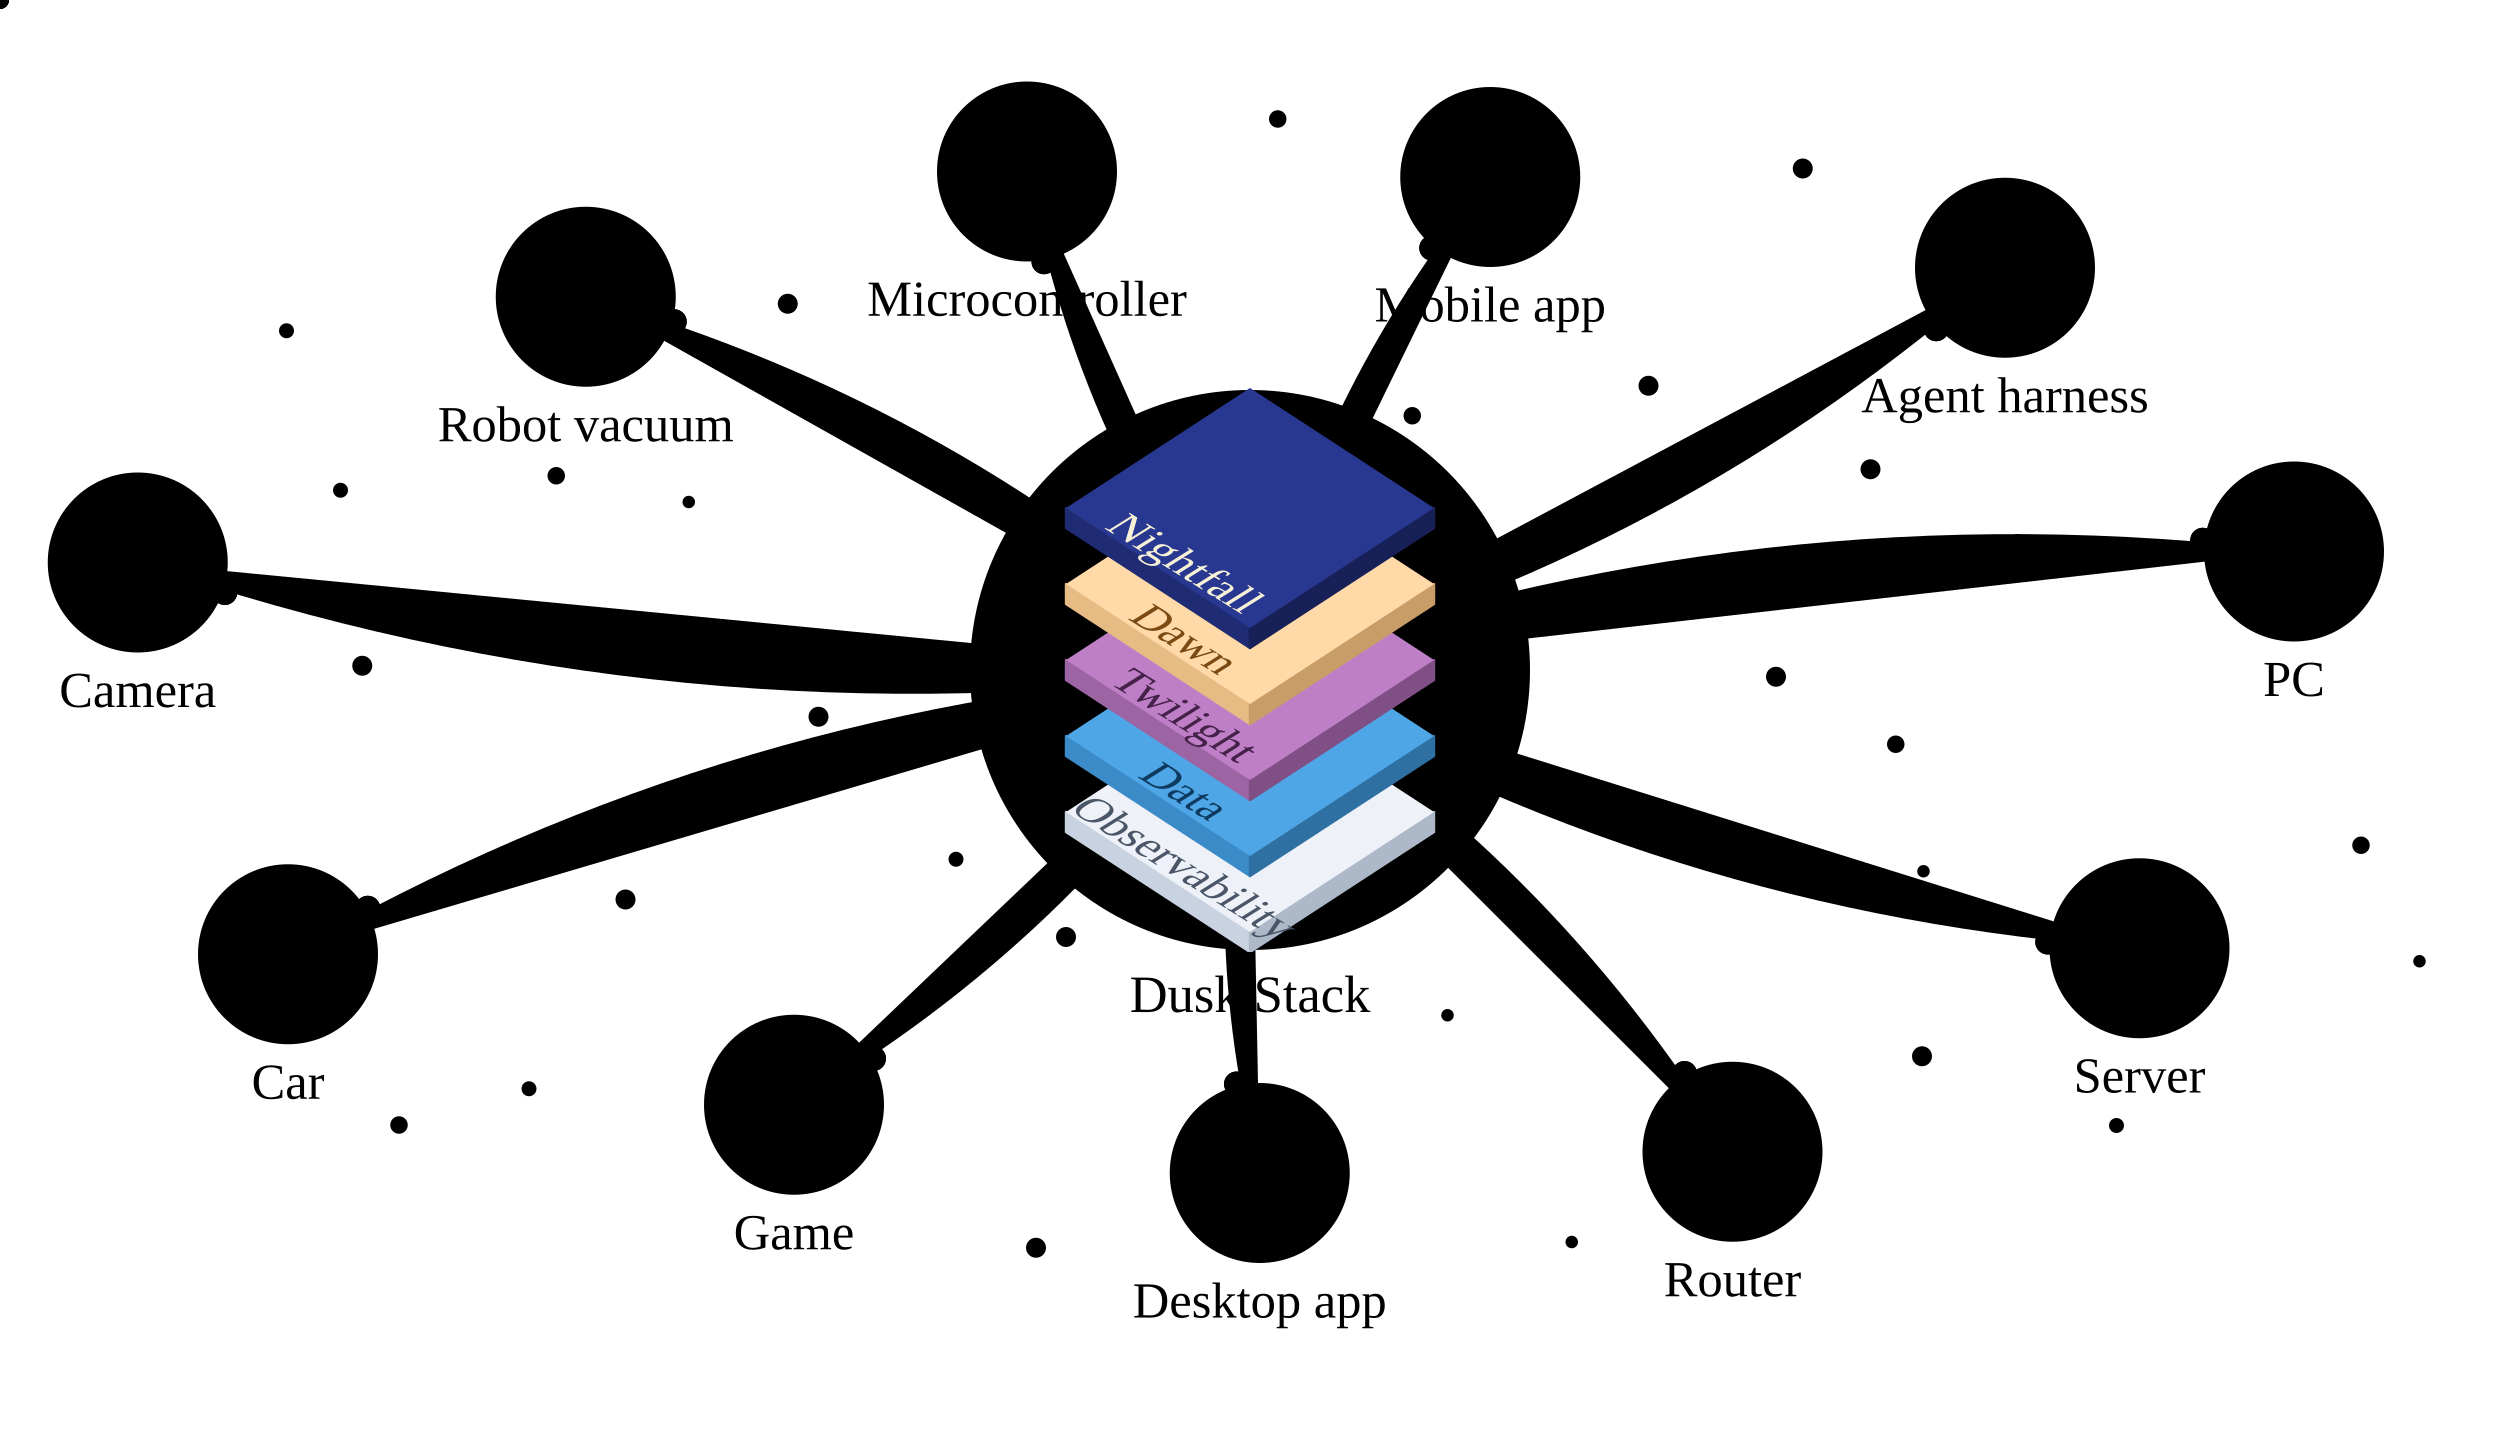
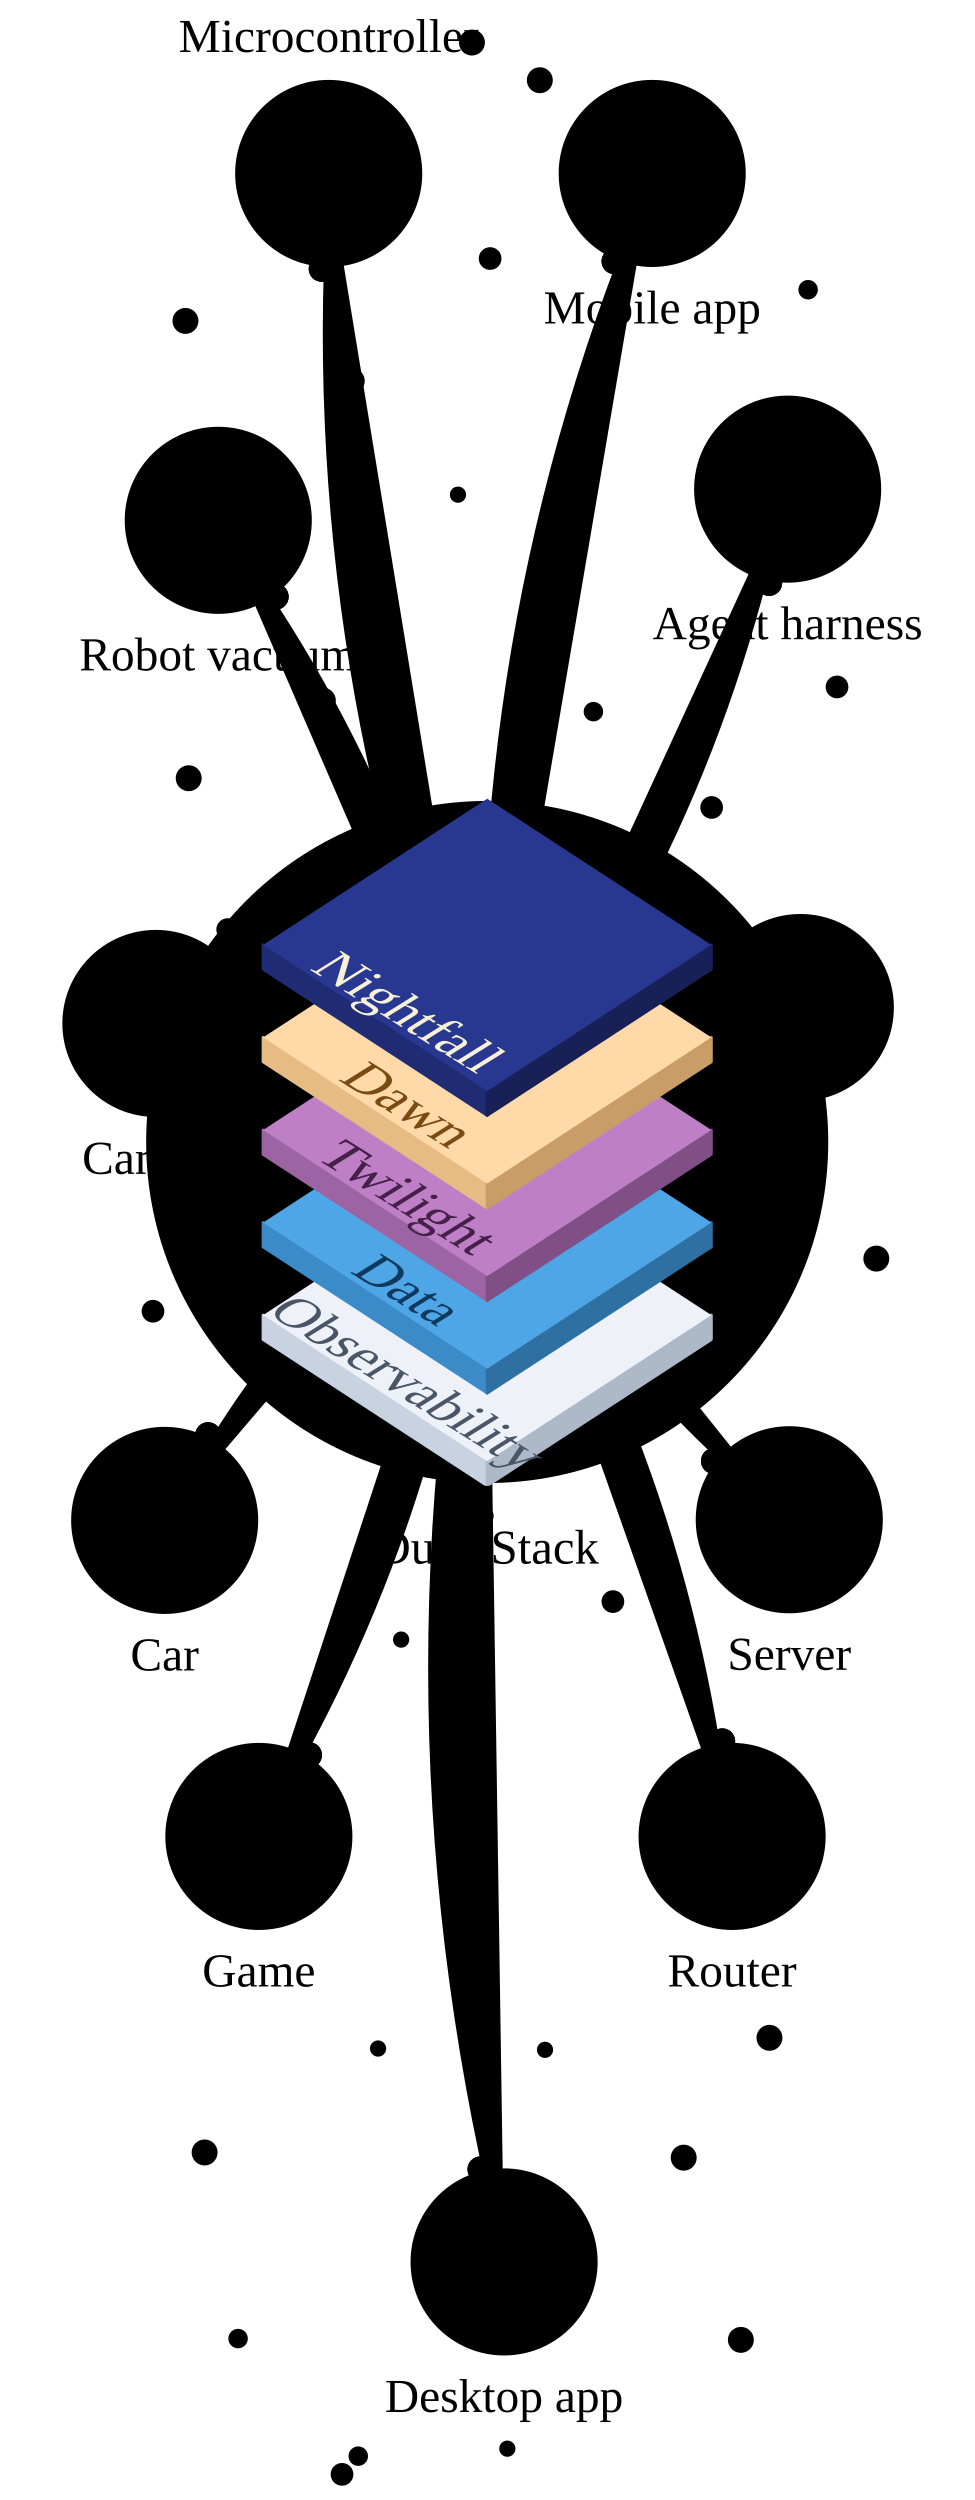
- <svg xmlns="http://www.w3.org/2000/svg" class="dusk-fleet__network dusk-fleet__network--wide" viewBox="0 0 1000 576" role="img" aria-labelledby="dusk-fleet-title">
+ <svg xmlns="http://www.w3.org/2000/svg" class="dusk-fleet__network dusk-fleet__network--narrow" viewBox="0 117.2 300 769.7" role="img" aria-labelledby="dusk-fleet-title-narrow">
  <defs>
-     <symbol id="dusk-glyph-microcontroller" viewBox="-24 -24 48 48">
+     <symbol id="dusk-glyph-microcontroller-narrow" viewBox="-24 -24 48 48">
      <rect x="-13" y="-13" width="26" height="26" rx="3" />
      <rect x="-6" y="-6" width="12" height="12" rx="1.5" />
      <path d="M-8 -13v-5M0 -13v-5M8 -13v-5M-8 13v5M0 13v5M8 13v5M-13 -8h-5M-13 0h-5M-13 8h-5M13 -8h5M13 0h5M13 8h5" />
    </symbol>
-     <symbol id="dusk-glyph-phone" viewBox="-24 -24 48 48">
+     <symbol id="dusk-glyph-phone-narrow" viewBox="-24 -24 48 48">
      <rect x="-10" y="-18" width="20" height="36" rx="4" />
      <path d="M-3 13h6" />
    </symbol>
-     <symbol id="dusk-glyph-laptop" viewBox="-24 -24 48 48">
+     <symbol id="dusk-glyph-laptop-narrow" viewBox="-24 -24 48 48">
      <rect x="-15" y="-13" width="30" height="20" rx="2" />
      <path d="M-21 11h42l-3 5h-36z" />
    </symbol>
-     <symbol id="dusk-glyph-server" viewBox="-24 -24 48 48">
+     <symbol id="dusk-glyph-server-narrow" viewBox="-24 -24 48 48">
      <rect x="-16" y="-17" width="32" height="10" rx="2" />
      <rect x="-16" y="-5" width="32" height="10" rx="2" />
      <rect x="-16" y="7" width="32" height="10" rx="2" />
      <path d="M-10 -12h4M-10 0h4M-10 12h4" />
    </symbol>
-     <symbol id="dusk-glyph-router" viewBox="-24 -24 48 48">
+     <symbol id="dusk-glyph-router-narrow" viewBox="-24 -24 48 48">
      <rect x="-18" y="1" width="36" height="12" rx="3" />
      <path d="M-10 1l-5-14M10 1l5-14M-11 7h2M-5 7h2M1 7h2" />
    </symbol>
-     <symbol id="dusk-glyph-desktop" viewBox="-24 -24 48 48">
+     <symbol id="dusk-glyph-desktop-narrow" viewBox="-24 -24 48 48">
      <rect x="-18" y="-16" width="36" height="24" rx="2" />
      <path d="M0 8v6M-8 16h16" />
    </symbol>
-     <symbol id="dusk-glyph-camera" viewBox="-24 -24 48 48">
+     <symbol id="dusk-glyph-camera-narrow" viewBox="-24 -24 48 48">
      <rect x="-17" y="-11" width="26" height="16" rx="3" />
      <path d="M9 -6l9-4v14l-9-4" />
      <path d="M-10 5l-3 10h10" />
    </symbol>
-     <symbol id="dusk-glyph-robot-vacuum" viewBox="-24 -24 48 48">
+     <symbol id="dusk-glyph-robot-vacuum-narrow" viewBox="-24 -24 48 48">
      <circle r="17" />
      <circle r="5" />
      <path d="M-12 -8a14 14 0 0 1 24 0" />
    </symbol>
-     <symbol id="dusk-glyph-car" viewBox="-24 -24 48 48">
+     <symbol id="dusk-glyph-car-narrow" viewBox="-24 -24 48 48">
      <path d="M-19 6v-6l5-9h22l7 9h4v6z" />
      <circle cx="-10" cy="8" r="4" />
      <circle cx="11" cy="8" r="4" />
    </symbol>
-     <symbol id="dusk-glyph-agent-harness" viewBox="-24 -24 48 48">
+     <symbol id="dusk-glyph-agent-harness-narrow" viewBox="-24 -24 48 48">
      <rect x="-15" y="-9" width="30" height="24" rx="5" />
      <circle cx="-6" cy="2" r="2.2" />
      <circle cx="6" cy="2" r="2.2" />
      <path d="M-5 9h10M0 -9v-6" />
      <circle cy="-17" r="2" />
    </symbol>
-     <symbol id="dusk-glyph-game" viewBox="-24 -24 48 48">
+     <symbol id="dusk-glyph-game-narrow" viewBox="-24 -24 48 48">
      <rect x="-19" y="-9" width="38" height="18" rx="9" />
      <path d="M-12 0h8M-8 -4v8" />
      <circle cx="9" cy="-2.5" r="1.8" />
      <circle cx="14" cy="2.5" r="1.8" />
    </symbol>
-     <symbol id="dusk-glyph-stack" viewBox="-50 -70.5 100 141">
+     <symbol id="dusk-glyph-stack-narrow" viewBox="-50 -70.5 100 141">
      <polygon fill="#c9d2e0" stroke="#c9d2e0" stroke-width="0.6" stroke-linejoin="round" points="-46,35.5 0,65.5 0,70.5 -46,40.5" />
      <polygon fill="#adb8c9" stroke="#adb8c9" stroke-width="0.6" stroke-linejoin="round" points="0,65.5 46,35.5 46,40.5 0,70.5" />
      <polygon fill="#eef2f8" points="0,5.5 46,35.5 0,65.5 -46,35.5" />
      <text class="dusk-fleet__hub-print" fill="#4a5668" text-anchor="middle" transform="matrix(0.8 0.5 -0.8 0.5 -19.3 51.3)">
        Observability
      </text>
      <polygon fill="#3b8bc8" stroke="#3b8bc8" stroke-width="0.6" stroke-linejoin="round" points="-46,16.5 0,46.5 0,51.5 -46,21.5" />
      <polygon fill="#2f70a3" stroke="#2f70a3" stroke-width="0.6" stroke-linejoin="round" points="0,46.5 46,16.5 46,21.5 0,51.5" />
      <polygon fill="#4ea6e6" points="0,-13.5 46,16.5 0,46.5 -46,16.5" />
      <text class="dusk-fleet__hub-print" fill="#0d3a5e" text-anchor="middle" transform="matrix(0.8 0.5 -0.8 0.5 -19.3 32.3)">
        Data
      </text>
      <polygon fill="#9d64a4" stroke="#9d64a4" stroke-width="0.6" stroke-linejoin="round" points="-46,-2.5 0,27.5 0,32.5 -46,2.5" />
      <polygon fill="#7f4f85" stroke="#7f4f85" stroke-width="0.6" stroke-linejoin="round" points="0,27.5 46,-2.5 46,2.5 0,32.5" />
      <polygon fill="#bf7fc6" points="0,-32.5 46,-2.5 0,27.5 -46,-2.5" />
      <text class="dusk-fleet__hub-print" fill="#45214a" text-anchor="middle" transform="matrix(0.8 0.5 -0.8 0.5 -19.3 13.3)">
        Twilight
      </text>
      <polygon fill="#e7bb84" stroke="#e7bb84" stroke-width="0.6" stroke-linejoin="round" points="-46,-21.5 0,8.5 0,13.5 -46,-16.5" />
      <polygon fill="#c99d68" stroke="#c99d68" stroke-width="0.6" stroke-linejoin="round" points="0,8.5 46,-21.5 46,-16.5 0,13.5" />
      <polygon fill="#ffd9a8" points="0,-51.5 46,-21.5 0,8.5 -46,-21.5" />
      <text class="dusk-fleet__hub-print" fill="#7a4a12" text-anchor="middle" transform="matrix(0.8 0.5 -0.8 0.5 -19.3 -5.7)">
        Dawn
      </text>
      <polygon fill="#1f2b72" stroke="#1f2b72" stroke-width="0.6" stroke-linejoin="round" points="-46,-40.5 0,-10.5 0,-5.5 -46,-35.5" />
      <polygon fill="#172057" stroke="#172057" stroke-width="0.6" stroke-linejoin="round" points="0,-10.5 46,-40.5 46,-35.5 0,-5.5" />
      <polygon fill="#28378f" points="0,-70.5 46,-40.5 0,-10.5 -46,-40.5" />
      <text class="dusk-fleet__hub-print" fill="#f7f1d8" text-anchor="middle" transform="matrix(0.8 0.5 -0.8 0.5 -19.3 -24.7)">
        Nightfall
      </text>
    </symbol>
  </defs>
-   <circle class="dusk-fleet__hub-glow" cx="500" cy="268" r="112" />
+   <circle class="dusk-fleet__hub-glow" cx="150" cy="468.8" r="105" />
  <g class="dusk-fleet__tiny">
-     <path class="dusk-fleet__link dusk-fleet__link--faint" id="dusk-tiny-0" d="M500 268L579 406.1" />
-     <path class="dusk-fleet__link dusk-fleet__link--faint" id="dusk-tiny-1" d="M500 268L114.6 132.3" />
-     <path class="dusk-fleet__link dusk-fleet__link--faint" id="dusk-tiny-2" d="M500 268L659.4 154.3" />
-     <path class="dusk-fleet__link dusk-fleet__link--faint" id="dusk-tiny-3" d="M500 268L768.8 422.5" />
-     <path class="dusk-fleet__link dusk-fleet__link--faint" id="dusk-tiny-4" d="M500 268L846.6 450.2" />
-     <path class="dusk-fleet__link dusk-fleet__link--faint" id="dusk-tiny-5" d="M500 268L967.8 384.5" />
-     <path class="dusk-fleet__link dusk-fleet__link--faint" id="dusk-tiny-6" d="M500 268L382.4 343.7" />
-     <path class="dusk-fleet__link dusk-fleet__link--faint" id="dusk-tiny-7" d="M500 268L721.1 67.4" />
-     <path class="dusk-fleet__link dusk-fleet__link--faint" id="dusk-tiny-8" d="M500 268L144.9 266.3" />
-     <path class="dusk-fleet__link dusk-fleet__link--faint" id="dusk-tiny-9" d="M500 268L136.2 196.1" />
-     <path class="dusk-fleet__link dusk-fleet__link--faint" id="dusk-tiny-10" d="M500 268L222.5 190.3" />
-     <path class="dusk-fleet__link dusk-fleet__link--faint" id="dusk-tiny-11" d="M500 268L633 387.1" />
-     <path class="dusk-fleet__link dusk-fleet__link--faint" id="dusk-tiny-12" d="M500 268L159.6 450" />
-     <path class="dusk-fleet__link dusk-fleet__link--faint" id="dusk-tiny-13" d="M500 268L758.3 297.7" />
-     <path class="dusk-fleet__link dusk-fleet__link--faint" id="dusk-tiny-14" d="M500 268L748.2 187.7" />
-     <path class="dusk-fleet__link dusk-fleet__link--faint" id="dusk-tiny-15" d="M500 268L769.4 348.5" />
-     <path class="dusk-fleet__link dusk-fleet__link--faint" id="dusk-tiny-16" d="M500 268L944.4 338.1" />
-     <path class="dusk-fleet__link dusk-fleet__link--faint" id="dusk-tiny-17" d="M500 268L564.9 166.3" />
-     <path class="dusk-fleet__link dusk-fleet__link--faint" id="dusk-tiny-18" d="M500 268L211.6 435.5" />
-     <path class="dusk-fleet__link dusk-fleet__link--faint" id="dusk-tiny-19" d="M500 268L426.4 374.8" />
-     <path class="dusk-fleet__link dusk-fleet__link--faint" id="dusk-tiny-20" d="M500 268L275.5 200.8" />
-     <path class="dusk-fleet__link dusk-fleet__link--faint" id="dusk-tiny-21" d="M500 268L414.4 499.1" />
-     <path class="dusk-fleet__link dusk-fleet__link--faint" id="dusk-tiny-22" d="M500 268L645.1 202.5" />
-     <path class="dusk-fleet__link dusk-fleet__link--faint" id="dusk-tiny-23" d="M500 268L250.2 359.8" />
-     <path class="dusk-fleet__link dusk-fleet__link--faint" id="dusk-tiny-24" d="M500 268L511.1 47.6" />
-     <path class="dusk-fleet__link dusk-fleet__link--faint" id="dusk-tiny-25" d="M500 268L807 217.1" />
-     <path class="dusk-fleet__link dusk-fleet__link--faint" id="dusk-tiny-26" d="M500 268L327.4 286.7" />
-     <path class="dusk-fleet__link dusk-fleet__link--faint" id="dusk-tiny-27" d="M500 268L315.1 121.5" />
-     <path class="dusk-fleet__link dusk-fleet__link--faint" id="dusk-tiny-28" d="M500 268L710.4 270.7" />
-     <path class="dusk-fleet__link dusk-fleet__link--faint" id="dusk-tiny-29" d="M500 268L628.7 496.8" />
-     <circle cx="579" cy="406.1" r="2.5" />
-     <circle cx="114.6" cy="132.3" r="3" />
-     <circle cx="659.4" cy="154.3" r="4" />
-     <circle cx="768.8" cy="422.5" r="4" />
-     <circle cx="846.6" cy="450.2" r="3" />
-     <circle cx="967.8" cy="384.5" r="2.5" />
-     <circle cx="382.4" cy="343.7" r="3" />
-     <circle cx="721.1" cy="67.4" r="4" />
-     <circle cx="144.9" cy="266.3" r="4" />
-     <circle cx="136.2" cy="196.1" r="3" />
-     <circle cx="222.5" cy="190.3" r="3.5" />
-     <circle cx="633" cy="387.1" r="3.5" />
-     <circle cx="159.6" cy="450" r="3.5" />
-     <circle cx="758.3" cy="297.7" r="3.5" />
-     <circle cx="748.2" cy="187.7" r="4" />
-     <circle cx="769.4" cy="348.5" r="2.5" />
-     <circle cx="944.4" cy="338.1" r="3.5" />
-     <circle cx="564.9" cy="166.3" r="3.5" />
-     <circle cx="211.6" cy="435.5" r="3" />
-     <circle cx="426.4" cy="374.8" r="4" />
-     <circle cx="275.5" cy="200.8" r="2.5" />
-     <circle cx="414.4" cy="499.1" r="4" />
-     <circle cx="645.1" cy="202.5" r="2.5" />
-     <circle cx="250.2" cy="359.8" r="4" />
-     <circle cx="511.1" cy="47.6" r="3.5" />
-     <circle cx="807" cy="217.1" r="3.5" />
-     <circle cx="327.4" cy="286.7" r="4" />
-     <circle cx="315.1" cy="121.5" r="4" />
-     <circle cx="710.4" cy="270.7" r="4" />
-     <circle cx="628.7" cy="496.8" r="2.5" />
+     <path class="dusk-fleet__link dusk-fleet__link--faint" id="dusk-tiny-0-narrow" d="M150 468.8L167.8 748.3" />
+     <path class="dusk-fleet__link dusk-fleet__link--faint" id="dusk-tiny-1-narrow" d="M150 468.8L185.9 238.6" />
+     <path class="dusk-fleet__link dusk-fleet__link--faint" id="dusk-tiny-2-narrow" d="M150 468.8L210.5 781.5" />
+     <path class="dusk-fleet__link dusk-fleet__link--faint" id="dusk-tiny-3-narrow" d="M150 468.8L228.1 837.6" />
+     <path class="dusk-fleet__link dusk-fleet__link--faint" id="dusk-tiny-4-narrow" d="M150 468.8L110.3 873.4" />
+     <path class="dusk-fleet__link dusk-fleet__link--faint" id="dusk-tiny-5-narrow" d="M150 468.8L123.5 622" />
+     <path class="dusk-fleet__link dusk-fleet__link--faint" id="dusk-tiny-6-narrow" d="M150 468.8L73.3 837.2" />
+     <path class="dusk-fleet__link dusk-fleet__link--faint" id="dusk-tiny-7-narrow" d="M150 468.8L99.4 332.9" />
+     <path class="dusk-fleet__link dusk-fleet__link--faint" id="dusk-tiny-8-narrow" d="M150 468.8L63 779.9" />
+     <path class="dusk-fleet__link dusk-fleet__link--faint" id="dusk-tiny-9-narrow" d="M150 468.8L182.7 336.3" />
+     <path class="dusk-fleet__link dusk-fleet__link--faint" id="dusk-tiny-10-narrow" d="M150 468.8L219.1 365.8" />
+     <path class="dusk-fleet__link dusk-fleet__link--faint" id="dusk-tiny-11-narrow" d="M150 468.8L257.7 328.7" />
+     <path class="dusk-fleet__link dusk-fleet__link--faint" id="dusk-tiny-12-narrow" d="M150 468.8L47.1 520.9" />
+     <path class="dusk-fleet__link dusk-fleet__link--faint" id="dusk-tiny-13-narrow" d="M150 468.8L188.7 610.3" />
+     <path class="dusk-fleet__link dusk-fleet__link--faint" id="dusk-tiny-14-narrow" d="M150 468.8L236.9 744.6" />
+     <path class="dusk-fleet__link dusk-fleet__link--faint" id="dusk-tiny-15-narrow" d="M150 468.8L141 269.5" />
+     <path class="dusk-fleet__link dusk-fleet__link--faint" id="dusk-tiny-16-narrow" d="M150 468.8L140.5 702.4" />
+     <path class="dusk-fleet__link dusk-fleet__link--faint" id="dusk-tiny-17-narrow" d="M150 468.8L150.9 196.8" />
+     <path class="dusk-fleet__link dusk-fleet__link--faint" id="dusk-tiny-18-narrow" d="M150 468.8L248.8 206.4" />
+     <path class="dusk-fleet__link dusk-fleet__link--faint" id="dusk-tiny-19-narrow" d="M150 468.8L57.1 216" />
+     <path class="dusk-fleet__link dusk-fleet__link--faint" id="dusk-tiny-20-narrow" d="M150 468.8L156.2 871.1" />
+     <path class="dusk-fleet__link dusk-fleet__link--faint" id="dusk-tiny-21-narrow" d="M150 468.8L58.1 356.8" />
+     <path class="dusk-fleet__link dusk-fleet__link--faint" id="dusk-tiny-22-narrow" d="M150 468.8L116.4 747.9" />
+     <path class="dusk-fleet__link dusk-fleet__link--faint" id="dusk-tiny-23-narrow" d="M150 468.8L269.8 504.7" />
+     <path class="dusk-fleet__link dusk-fleet__link--faint" id="dusk-tiny-24-narrow" d="M150 468.8L70.1 403.4" />
+     <path class="dusk-fleet__link dusk-fleet__link--faint" id="dusk-tiny-25-narrow" d="M150 468.8L105.3 879" />
+     <path class="dusk-fleet__link dusk-fleet__link--faint" id="dusk-tiny-26-narrow" d="M150 468.8L145.3 130.3" />
+     <path class="dusk-fleet__link dusk-fleet__link--faint" id="dusk-tiny-27-narrow" d="M150 468.8L108.3 234.5" />
+     <path class="dusk-fleet__link dusk-fleet__link--faint" id="dusk-tiny-28-narrow" d="M150 468.8L166.2 141.9" />
+     <path class="dusk-fleet__link dusk-fleet__link--faint" id="dusk-tiny-29-narrow" d="M150 468.8L149.5 583.9" />
+     <circle cx="167.8" cy="748.3" r="2.5" />
+     <circle cx="185.9" cy="238.6" r="3" />
+     <circle cx="210.5" cy="781.5" r="4" />
+     <circle cx="228.1" cy="837.6" r="4" />
+     <circle cx="110.3" cy="873.4" r="3" />
+     <circle cx="123.5" cy="622" r="2.5" />
+     <circle cx="73.3" cy="837.2" r="3" />
+     <circle cx="99.4" cy="332.9" r="4" />
+     <circle cx="63" cy="779.9" r="4" />
+     <circle cx="182.7" cy="336.3" r="3" />
+     <circle cx="219.1" cy="365.8" r="3.5" />
+     <circle cx="257.7" cy="328.7" r="3.5" />
+     <circle cx="47.1" cy="520.9" r="3.5" />
+     <circle cx="188.7" cy="610.3" r="3.5" />
+     <circle cx="236.9" cy="744.6" r="4" />
+     <circle cx="141" cy="269.5" r="2.5" />
+     <circle cx="140.5" cy="702.4" r="3.5" />
+     <circle cx="150.9" cy="196.8" r="3.5" />
+     <circle cx="248.8" cy="206.4" r="3" />
+     <circle cx="57.1" cy="216" r="4" />
+     <circle cx="156.2" cy="871.1" r="2.5" />
+     <circle cx="58.1" cy="356.8" r="4" />
+     <circle cx="116.4" cy="747.9" r="2.5" />
+     <circle cx="269.8" cy="504.7" r="4" />
+     <circle cx="70.1" cy="403.4" r="3.5" />
+     <circle cx="105.3" cy="879" r="3.5" />
+     <circle cx="145.3" cy="130.3" r="4" />
+     <circle cx="108.3" cy="234.5" r="4" />
+     <circle cx="166.2" cy="141.9" r="4" />
+     <circle cx="149.5" cy="583.9" r="2.5" />
    <circle class="dusk-packet dusk-packet--faint" r="2.5">
      <animateMotion dur="3.2s" begin="-0s" repeatCount="indefinite" keyPoints="1;0" keyTimes="0;1" calcMode="linear">
-         <mpath href="#dusk-tiny-0" />
+         <mpath href="#dusk-tiny-0-narrow" />
      </animateMotion>
    </circle>
    <circle class="dusk-packet dusk-packet--faint" r="2.5">
      <animateMotion dur="4.1s" begin="-2.1s" repeatCount="indefinite" keyPoints="1;0" keyTimes="0;1" calcMode="linear">
-         <mpath href="#dusk-tiny-3" />
+         <mpath href="#dusk-tiny-3-narrow" />
      </animateMotion>
    </circle>
    <circle class="dusk-packet dusk-packet--faint" r="2.5">
      <animateMotion dur="4.9s" begin="-4.3s" repeatCount="indefinite" keyPoints="1;0" keyTimes="0;1" calcMode="linear">
-         <mpath href="#dusk-tiny-6" />
+         <mpath href="#dusk-tiny-6-narrow" />
      </animateMotion>
    </circle>
    <circle class="dusk-packet dusk-packet--faint" r="2.5">
      <animateMotion dur="4s" begin="-2.4s" repeatCount="indefinite" keyPoints="1;0" keyTimes="0;1" calcMode="linear">
-         <mpath href="#dusk-tiny-9" />
+         <mpath href="#dusk-tiny-9-narrow" />
      </animateMotion>
    </circle>
    <circle class="dusk-packet dusk-packet--faint" r="2.5">
      <animateMotion dur="4.9s" begin="-3.6s" repeatCount="indefinite" keyPoints="1;0" keyTimes="0;1" calcMode="linear">
-         <mpath href="#dusk-tiny-12" />
+         <mpath href="#dusk-tiny-12-narrow" />
      </animateMotion>
    </circle>
    <circle class="dusk-packet dusk-packet--faint" r="2.5">
      <animateMotion dur="3.9s" begin="-2.7s" repeatCount="indefinite" keyPoints="1;0" keyTimes="0;1" calcMode="linear">
-         <mpath href="#dusk-tiny-15" />
+         <mpath href="#dusk-tiny-15-narrow" />
      </animateMotion>
    </circle>
    <circle class="dusk-packet dusk-packet--faint" r="2.5">
      <animateMotion dur="4.8s" begin="-3.1s" repeatCount="indefinite" keyPoints="1;0" keyTimes="0;1" calcMode="linear">
-         <mpath href="#dusk-tiny-18" />
+         <mpath href="#dusk-tiny-18-narrow" />
      </animateMotion>
    </circle>
    <circle class="dusk-packet dusk-packet--faint" r="2.5">
      <animateMotion dur="3.9s" begin="-3.2s" repeatCount="indefinite" keyPoints="1;0" keyTimes="0;1" calcMode="linear">
-         <mpath href="#dusk-tiny-21" />
+         <mpath href="#dusk-tiny-21-narrow" />
      </animateMotion>
    </circle>
    <circle class="dusk-packet dusk-packet--faint" r="2.5">
      <animateMotion dur="4.8s" begin="-2.8s" repeatCount="indefinite" keyPoints="1;0" keyTimes="0;1" calcMode="linear">
-         <mpath href="#dusk-tiny-24" />
+         <mpath href="#dusk-tiny-24-narrow" />
      </animateMotion>
    </circle>
    <circle class="dusk-packet dusk-packet--faint" r="2.5">
      <animateMotion dur="3.8s" begin="-0s" repeatCount="indefinite" keyPoints="1;0" keyTimes="0;1" calcMode="linear">
-         <mpath href="#dusk-tiny-27" />
+         <mpath href="#dusk-tiny-27-narrow" />
      </animateMotion>
    </circle>
  </g>
  <g class="dusk-arm" style="       animation-duration: 9s;       animation-delay: 0s;       animation-direction: alternate-reverse;     ">
-     <path class="dusk-fleet__link" id="dusk-link-phone" d="M500 268Q524.4 157.9 596.1 70.8" />
+     <path class="dusk-fleet__link" id="dusk-link-phone-narrow" d="M150 468.8Q139.6 313.6 200.8 170.6" />
    <circle class="dusk-packet" r="3.5">
      <animateMotion dur="3s" begin="-0.8s" repeatCount="indefinite" keyPoints="1;0" keyTimes="0;1" calcMode="linear">
-         <mpath href="#dusk-link-phone" />
-       </animateMotion>
-     </circle>
-     <g class="dusk-node" transform="translate(596.1 70.8) scale(1)">
-       <circle class="dusk-node__ring" r="36" />
-       <use class="dusk-node__glyph" href="#dusk-glyph-phone" x="-24" y="-24" width="48" height="48" />
-       <circle class="dusk-node__pulse" cx="-23.4" cy="28.4" r="5" style="animation-delay: -0.5s" />
-       <circle class="dusk-node__online" cx="-23.4" cy="28.4" r="5" />
-     </g>
-     <text class="dusk-node__label" x="596.1" y="128.6" text-anchor="middle" font-size="20.2">
+         <mpath href="#dusk-link-phone-narrow" />
+       </animateMotion>
+     </circle>
+     <g class="dusk-node" transform="translate(200.8 170.6) scale(0.8)">
+       <circle class="dusk-node__ring" r="36" />
+       <use class="dusk-node__glyph" href="#dusk-glyph-phone-narrow" x="-24" y="-24" width="48" height="48" />
+       <circle class="dusk-node__pulse" cx="-14.5" cy="33.8" r="5" style="animation-delay: -0.5s" />
+       <circle class="dusk-node__online" cx="-14.5" cy="33.8" r="5" />
+     </g>
+     <text class="dusk-node__label" x="200.8" y="216.8" text-anchor="middle" font-size="14.6">
      Mobile app
    </text>
  </g>
  <g class="dusk-arm" style="       animation-duration: 11s;       animation-delay: -7s;       animation-direction: alternate;     ">
-     <path class="dusk-fleet__link" id="dusk-link-agent-harness" d="M500 268Q670.3 223.8 802 107.1" />
+     <path class="dusk-fleet__link" id="dusk-link-agent-harness-narrow" d="M150 468.8Q220.4 379.4 242.5 267.8" />
    <circle class="dusk-packet" r="3.5">
      <animateMotion dur="3.4s" begin="-1.1s" repeatCount="indefinite">
-         <mpath href="#dusk-link-agent-harness" />
-       </animateMotion>
-     </circle>
-     <g class="dusk-node" transform="translate(802 107.1) scale(1)">
-       <circle class="dusk-node__ring" r="36" />
-       <use class="dusk-node__glyph" href="#dusk-glyph-agent-harness" x="-24" y="-24" width="48" height="48" />
-       <circle class="dusk-node__pulse" cx="-27.5" cy="24.4" r="5" style="animation-delay: -1.1s" />
-       <circle class="dusk-node__online" cx="-27.5" cy="24.4" r="5" />
-     </g>
-     <text class="dusk-node__label" x="802" y="164.9" text-anchor="middle" font-size="20.2">
+         <mpath href="#dusk-link-agent-harness-narrow" />
+       </animateMotion>
+     </circle>
+     <g class="dusk-node" transform="translate(242.5 267.8) scale(0.8)">
+       <circle class="dusk-node__ring" r="36" />
+       <use class="dusk-node__glyph" href="#dusk-glyph-agent-harness-narrow" x="-24" y="-24" width="48" height="48" />
+       <circle class="dusk-node__pulse" cx="-7.1" cy="36.1" r="5" style="animation-delay: -1.1s" />
+       <circle class="dusk-node__online" cx="-7.1" cy="36.1" r="5" />
+     </g>
+     <text class="dusk-node__label" x="242.5" y="314" text-anchor="middle" font-size="14.6">
      Agent harness
    </text>
  </g>
  <g class="dusk-arm" style="       animation-duration: 9s;       animation-delay: 0s;       animation-direction: alternate;     ">
-     <path class="dusk-fleet__link" id="dusk-link-laptop" d="M500 268Q703.1 194.2 917.6 220.6" />
+     <path class="dusk-fleet__link" id="dusk-link-laptop-narrow" d="M150 468.8Q193.2 436.6 246.4 427.4" />
    <circle class="dusk-packet" r="3.5">
      <animateMotion dur="3.3s" begin="-1.7s" repeatCount="indefinite">
-         <mpath href="#dusk-link-laptop" />
-       </animateMotion>
-     </circle>
-     <g class="dusk-node" transform="translate(917.6 220.6) scale(1)">
-       <circle class="dusk-node__ring" r="36" />
-       <use class="dusk-node__glyph" href="#dusk-glyph-laptop" x="-24" y="-24" width="48" height="48" />
-       <circle class="dusk-node__pulse" cx="-36.5" cy="-4.5" r="5" style="animation-delay: -0.9s" />
-       <circle class="dusk-node__online" cx="-36.5" cy="-4.5" r="5" />
-     </g>
-     <text class="dusk-node__label" x="917.6" y="278.4" text-anchor="middle" font-size="20.2">
+         <mpath href="#dusk-link-laptop-narrow" />
+       </animateMotion>
+     </circle>
+     <g class="dusk-node" transform="translate(246.4 427.4) scale(0.8)">
+       <circle class="dusk-node__ring" r="36" />
+       <use class="dusk-node__glyph" href="#dusk-glyph-laptop-narrow" x="-24" y="-24" width="48" height="48" />
+       <circle class="dusk-node__pulse" cx="-36.2" cy="6.2" r="5" style="animation-delay: -0.9s" />
+       <circle class="dusk-node__online" cx="-36.2" cy="6.2" r="5" />
+     </g>
+     <text class="dusk-node__label" x="246.4" y="473.6" text-anchor="middle" font-size="14.6">
      PC
    </text>
  </g>
  <g class="dusk-arm" style="       animation-duration: 11s;       animation-delay: -4s;       animation-direction: alternate;     ">
-     <path class="dusk-fleet__link" id="dusk-link-server" d="M500 268Q664.6 366.3 855.8 379.3" />
+     <path class="dusk-fleet__link" id="dusk-link-server-narrow" d="M150 468.8Q182.5 538.1 243 585.1" />
    <circle class="dusk-packet" r="3.5">
      <animateMotion dur="3.7s" begin="-2.5s" repeatCount="indefinite">
-         <mpath href="#dusk-link-server" />
-       </animateMotion>
-     </circle>
-     <g class="dusk-node" transform="translate(855.8 379.3) scale(1)">
-       <circle class="dusk-node__ring" r="36" />
-       <use class="dusk-node__glyph" href="#dusk-glyph-server" x="-24" y="-24" width="48" height="48" />
-       <circle class="dusk-node__pulse" cx="-36.7" cy="-2.5" r="5" style="animation-delay: -1.4s" />
-       <circle class="dusk-node__online" cx="-36.7" cy="-2.5" r="5" />
-     </g>
-     <text class="dusk-node__label" x="855.8" y="437" text-anchor="middle" font-size="20.2">
+         <mpath href="#dusk-link-server-narrow" />
+       </animateMotion>
+     </circle>
+     <g class="dusk-node" transform="translate(243 585.1) scale(0.8)">
+       <circle class="dusk-node__ring" r="36" />
+       <use class="dusk-node__glyph" href="#dusk-glyph-server-narrow" x="-24" y="-24" width="48" height="48" />
+       <circle class="dusk-node__pulse" cx="-29" cy="-22.6" r="5" style="animation-delay: -1.4s" />
+       <circle class="dusk-node__online" cx="-29" cy="-22.6" r="5" />
+     </g>
+     <text class="dusk-node__label" x="243" y="631.3" text-anchor="middle" font-size="14.6">
      Server
    </text>
  </g>
  <g class="dusk-arm" style="       animation-duration: 9s;       animation-delay: -7s;       animation-direction: alternate-reverse;     ">
-     <path class="dusk-fleet__link" id="dusk-link-router" d="M500 268Q619.6 341.2 693 460.7" />
+     <path class="dusk-fleet__link" id="dusk-link-router-narrow" d="M150 468.8Q213.4 566.7 225.4 682.6" />
    <circle class="dusk-packet" r="3.5">
      <animateMotion dur="4.1s" begin="-3.3s" repeatCount="indefinite" keyPoints="1;0" keyTimes="0;1" calcMode="linear">
-         <mpath href="#dusk-link-router" />
-       </animateMotion>
-     </circle>
-     <g class="dusk-node" transform="translate(693 460.7) scale(1)">
-       <circle class="dusk-node__ring" r="36" />
-       <use class="dusk-node__glyph" href="#dusk-glyph-router" x="-24" y="-24" width="48" height="48" />
-       <circle class="dusk-node__pulse" cx="-19.2" cy="-31.3" r="5" style="animation-delay: -1.9s" />
-       <circle class="dusk-node__online" cx="-19.2" cy="-31.3" r="5" />
-     </g>
-     <text class="dusk-node__label" x="693" y="518.5" text-anchor="middle" font-size="20.2">
+         <mpath href="#dusk-link-router-narrow" />
+       </animateMotion>
+     </circle>
+     <g class="dusk-node" transform="translate(225.4 682.6) scale(0.8)">
+       <circle class="dusk-node__ring" r="36" />
+       <use class="dusk-node__glyph" href="#dusk-glyph-router-narrow" x="-24" y="-24" width="48" height="48" />
+       <circle class="dusk-node__pulse" cx="-3.8" cy="-36.6" r="5" style="animation-delay: -1.9s" />
+       <circle class="dusk-node__online" cx="-3.8" cy="-36.6" r="5" />
+     </g>
+     <text class="dusk-node__label" x="225.4" y="728.8" text-anchor="middle" font-size="14.6">
      Router
    </text>
  </g>
  <g class="dusk-arm" style="       animation-duration: 11s;       animation-delay: -4s;       animation-direction: alternate;     ">
-     <path class="dusk-fleet__link" id="dusk-link-desktop" d="M500 268Q477.8 369.1 503.9 469.2" />
+     <path class="dusk-fleet__link" id="dusk-link-desktop-narrow" d="M150 468.8Q111.2 641.8 155.2 813.6" />
    <circle class="dusk-packet" r="3.5">
      <animateMotion dur="2.9s" begin="-1.3s" repeatCount="indefinite">
-         <mpath href="#dusk-link-desktop" />
-       </animateMotion>
-     </circle>
-     <g class="dusk-node" transform="translate(503.9 469.2) scale(1)">
-       <circle class="dusk-node__ring" r="36" />
-       <use class="dusk-node__glyph" href="#dusk-glyph-desktop" x="-24" y="-24" width="48" height="48" />
-       <circle class="dusk-node__pulse" cx="-9.3" cy="-35.6" r="5" style="animation-delay: -2.3s" />
-       <circle class="dusk-node__online" cx="-9.3" cy="-35.6" r="5" />
-     </g>
-     <text class="dusk-node__label" x="503.9" y="527" text-anchor="middle" font-size="20.2">
+         <mpath href="#dusk-link-desktop-narrow" />
+       </animateMotion>
+     </circle>
+     <g class="dusk-node" transform="translate(155.2 813.6) scale(0.8)">
+       <circle class="dusk-node__ring" r="36" />
+       <use class="dusk-node__glyph" href="#dusk-glyph-desktop-narrow" x="-24" y="-24" width="48" height="48" />
+       <circle class="dusk-node__pulse" cx="-9.1" cy="-35.6" r="5" style="animation-delay: -2.3s" />
+       <circle class="dusk-node__online" cx="-9.1" cy="-35.6" r="5" />
+     </g>
+     <text class="dusk-node__label" x="155.2" y="859.8" text-anchor="middle" font-size="14.6">
      Desktop app
    </text>
  </g>
  <g class="dusk-arm" style="       animation-duration: 9s;       animation-delay: 0s;       animation-direction: alternate;     ">
-     <path class="dusk-fleet__link" id="dusk-link-game" d="M500 268Q429.7 376.9 317.6 441.9" />
+     <path class="dusk-fleet__link" id="dusk-link-game-narrow" d="M150 468.8Q140.5 584.2 79.7 682.6" />
    <circle class="dusk-packet" r="3.5">
      <animateMotion dur="3.1s" begin="-2s" repeatCount="indefinite" keyPoints="1;0" keyTimes="0;1" calcMode="linear">
-         <mpath href="#dusk-link-game" />
-       </animateMotion>
-     </circle>
-     <g class="dusk-node" transform="translate(317.6 441.9) scale(1)">
-       <circle class="dusk-node__ring" r="36" />
-       <use class="dusk-node__glyph" href="#dusk-glyph-game" x="-24" y="-24" width="48" height="48" />
-       <circle class="dusk-node__pulse" cx="31.8" cy="-18.5" r="5" style="animation-delay: -2s" />
-       <circle class="dusk-node__online" cx="31.8" cy="-18.5" r="5" />
-     </g>
-     <text class="dusk-node__label" x="317.6" y="499.7" text-anchor="middle" font-size="20.2">
+         <mpath href="#dusk-link-game-narrow" />
+       </animateMotion>
+     </circle>
+     <g class="dusk-node" transform="translate(79.7 682.6) scale(0.8)">
+       <circle class="dusk-node__ring" r="36" />
+       <use class="dusk-node__glyph" href="#dusk-glyph-game-narrow" x="-24" y="-24" width="48" height="48" />
+       <circle class="dusk-node__pulse" cx="19.3" cy="-31.3" r="5" style="animation-delay: -2s" />
+       <circle class="dusk-node__online" cx="19.3" cy="-31.3" r="5" />
+     </g>
+     <text class="dusk-node__label" x="79.7" y="728.8" text-anchor="middle" font-size="14.6">
      Game
    </text>
  </g>
  <g class="dusk-arm" style="       animation-duration: 11s;       animation-delay: -7s;       animation-direction: alternate;     ">
-     <path class="dusk-fleet__link" id="dusk-link-car" d="M500 268Q293.9 278.7 115.2 381.7" />
+     <path class="dusk-fleet__link" id="dusk-link-car-narrow" d="M150 468.8Q86.4 515.2 50.7 585.3" />
    <circle class="dusk-packet" r="3.5">
      <animateMotion dur="3.2s" begin="-1.8s" repeatCount="indefinite">
-         <mpath href="#dusk-link-car" />
-       </animateMotion>
-     </circle>
-     <g class="dusk-node" transform="translate(115.2 381.7) scale(1)">
-       <circle class="dusk-node__ring" r="36" />
-       <use class="dusk-node__glyph" href="#dusk-glyph-car" x="-24" y="-24" width="48" height="48" />
-       <circle class="dusk-node__pulse" cx="31.9" cy="-18.4" r="5" style="animation-delay: -0.4s" />
-       <circle class="dusk-node__online" cx="31.9" cy="-18.4" r="5" />
-     </g>
-     <text class="dusk-node__label" x="115.2" y="439.5" text-anchor="middle" font-size="20.2">
+         <mpath href="#dusk-link-car-narrow" />
+       </animateMotion>
+     </circle>
+     <g class="dusk-node" transform="translate(50.7 585.3) scale(0.8)">
+       <circle class="dusk-node__ring" r="36" />
+       <use class="dusk-node__glyph" href="#dusk-glyph-car-narrow" x="-24" y="-24" width="48" height="48" />
+       <circle class="dusk-node__pulse" cx="16.7" cy="-32.8" r="5" style="animation-delay: -0.4s" />
+       <circle class="dusk-node__online" cx="16.7" cy="-32.8" r="5" />
+     </g>
+     <text class="dusk-node__label" x="50.7" y="631.5" text-anchor="middle" font-size="14.6">
      Car
    </text>
  </g>
  <g class="dusk-arm" style="       animation-duration: 9s;       animation-delay: 0s;       animation-direction: alternate-reverse;     ">
-     <path class="dusk-fleet__link" id="dusk-link-camera" d="M500 268Q272.4 299.9 55.1 225" />
+     <path class="dusk-fleet__link" id="dusk-link-camera-narrow" d="M150 468.8Q94.6 462.8 48 432.3" />
    <circle class="dusk-packet" r="3.5">
      <animateMotion dur="3.6s" begin="-2.2s" repeatCount="indefinite" keyPoints="1;0" keyTimes="0;1" calcMode="linear">
-         <mpath href="#dusk-link-camera" />
-       </animateMotion>
-     </circle>
-     <g class="dusk-node" transform="translate(55.1 225) scale(1)">
-       <circle class="dusk-node__ring" r="36" />
-       <use class="dusk-node__glyph" href="#dusk-glyph-camera" x="-24" y="-24" width="48" height="48" />
-       <circle class="dusk-node__pulse" cx="34.8" cy="12" r="5" style="animation-delay: -0.9s" />
-       <circle class="dusk-node__online" cx="34.8" cy="12" r="5" />
-     </g>
-     <text class="dusk-node__label" x="55.1" y="282.8" text-anchor="middle" font-size="20.2">
+         <mpath href="#dusk-link-camera-narrow" />
+       </animateMotion>
+     </circle>
+     <g class="dusk-node" transform="translate(48 432.3) scale(0.8)">
+       <circle class="dusk-node__ring" r="36" />
+       <use class="dusk-node__glyph" href="#dusk-glyph-camera-narrow" x="-24" y="-24" width="48" height="48" />
+       <circle class="dusk-node__pulse" cx="30.8" cy="20.1" r="5" style="animation-delay: -0.9s" />
+       <circle class="dusk-node__online" cx="30.8" cy="20.1" r="5" />
+     </g>
+     <text class="dusk-node__label" x="48" y="478.6" text-anchor="middle" font-size="14.6">
      Camera
    </text>
  </g>
  <g class="dusk-arm" style="       animation-duration: 11s;       animation-delay: -4s;       animation-direction: alternate;     ">
-     <path class="dusk-fleet__link" id="dusk-link-robot-vacuum" d="M500 268Q385.1 161.5 234.3 118.7" />
+     <path class="dusk-fleet__link" id="dusk-link-robot-vacuum-narrow" d="M150 468.8Q131.6 363.2 67.2 277.4" />
    <circle class="dusk-packet" r="3.5">
      <animateMotion dur="4s" begin="-2.7s" repeatCount="indefinite">
-         <mpath href="#dusk-link-robot-vacuum" />
-       </animateMotion>
-     </circle>
-     <g class="dusk-node" transform="translate(234.3 118.7) scale(1)">
-       <circle class="dusk-node__ring" r="36" />
-       <use class="dusk-node__glyph" href="#dusk-glyph-robot-vacuum" x="-24" y="-24" width="48" height="48" />
-       <circle class="dusk-node__pulse" cx="35.4" cy="10" r="5" style="animation-delay: -1.4s" />
-       <circle class="dusk-node__online" cx="35.4" cy="10" r="5" />
-     </g>
-     <text class="dusk-node__label" x="234.3" y="176.5" text-anchor="middle" font-size="20.2">
+         <mpath href="#dusk-link-robot-vacuum-narrow" />
+       </animateMotion>
+     </circle>
+     <g class="dusk-node" transform="translate(67.2 277.4) scale(0.8)">
+       <circle class="dusk-node__ring" r="36" />
+       <use class="dusk-node__glyph" href="#dusk-glyph-robot-vacuum-narrow" x="-24" y="-24" width="48" height="48" />
+       <circle class="dusk-node__pulse" cx="22.1" cy="29.4" r="5" style="animation-delay: -1.4s" />
+       <circle class="dusk-node__online" cx="22.1" cy="29.4" r="5" />
+     </g>
+     <text class="dusk-node__label" x="67.2" y="323.6" text-anchor="middle" font-size="14.6">
      Robot vacuum
    </text>
  </g>
  <g class="dusk-arm" style="       animation-duration: 9s;       animation-delay: -7s;       animation-direction: alternate;     ">
-     <path class="dusk-fleet__link" id="dusk-link-microcontroller" d="M500 268Q431.5 179 410.8 68.6" />
+     <path class="dusk-fleet__link" id="dusk-link-microcontroller-narrow" d="M150 468.8Q89.8 325.6 101.2 170.6" />
    <circle class="dusk-packet" r="3.5">
      <animateMotion dur="2.6s" begin="-0s" repeatCount="indefinite">
-         <mpath href="#dusk-link-microcontroller" />
-       </animateMotion>
-     </circle>
-     <g class="dusk-node" transform="translate(410.8 68.6) scale(1)">
-       <circle class="dusk-node__ring" r="36" />
-       <use class="dusk-node__glyph" href="#dusk-glyph-microcontroller" x="-24" y="-24" width="48" height="48" />
-       <circle class="dusk-node__pulse" cx="6.8" cy="36.1" r="5" style="animation-delay: -0s" />
-       <circle class="dusk-node__online" cx="6.8" cy="36.1" r="5" />
-     </g>
-     <text class="dusk-node__label" x="410.8" y="126.3" text-anchor="middle" font-size="20.2">
+         <mpath href="#dusk-link-microcontroller-narrow" />
+       </animateMotion>
+     </circle>
+     <g class="dusk-node" transform="translate(101.2 170.6) scale(0.8)">
+       <circle class="dusk-node__ring" r="36" />
+       <use class="dusk-node__glyph" href="#dusk-glyph-microcontroller-narrow" x="-24" y="-24" width="48" height="48" />
+       <circle class="dusk-node__pulse" cx="-2.7" cy="36.7" r="5" style="animation-delay: -0s" />
+       <circle class="dusk-node__online" cx="-2.7" cy="36.7" r="5" />
+     </g>
+     <text class="dusk-node__label" x="101.2" y="133.2" text-anchor="middle" font-size="14.6">
      Microcontroller
    </text>
  </g>
-   <use class="dusk-fleet__hub" href="#dusk-glyph-stack" x="420" y="155.2" width="160" height="225.6" />
-   <text class="dusk-fleet__hub-label" x="500" y="404.8" text-anchor="middle" font-size="21">
+   <use class="dusk-fleet__hub" href="#dusk-glyph-stack-narrow" x="75" y="363.1" width="150" height="211.5" />
+   <text class="dusk-fleet__hub-label" x="150" y="598.6" text-anchor="middle" font-size="15">
    Dusk Stack
  </text>
</svg>
